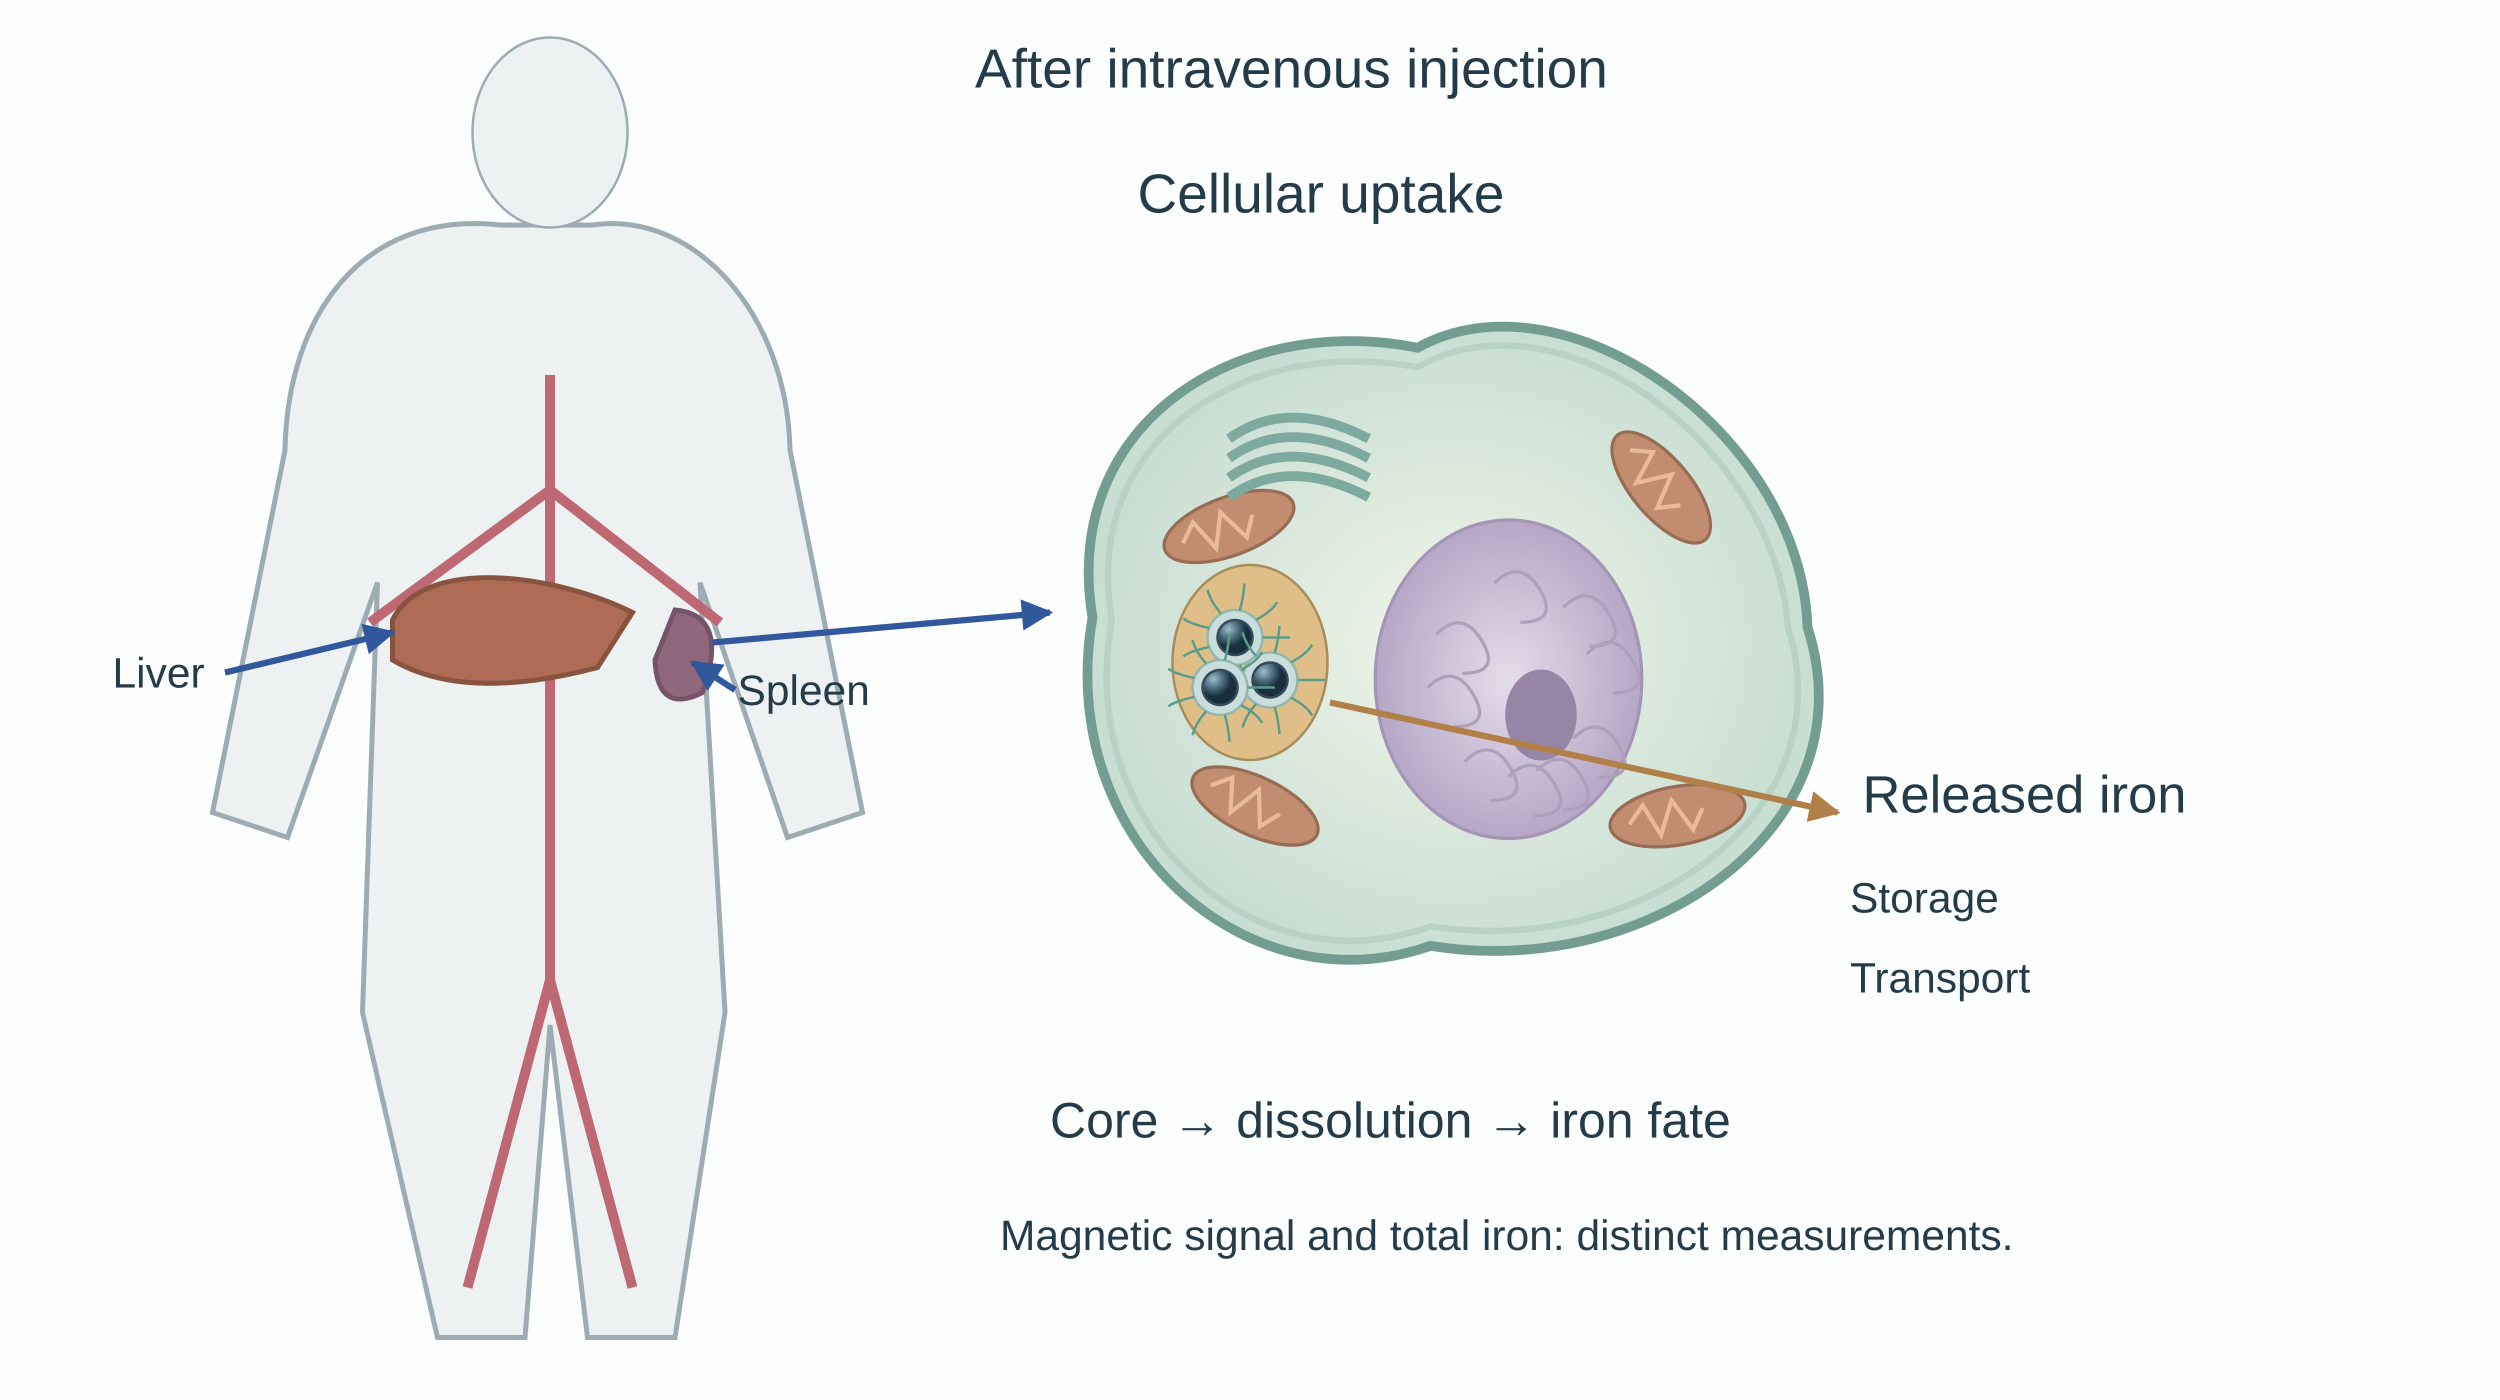
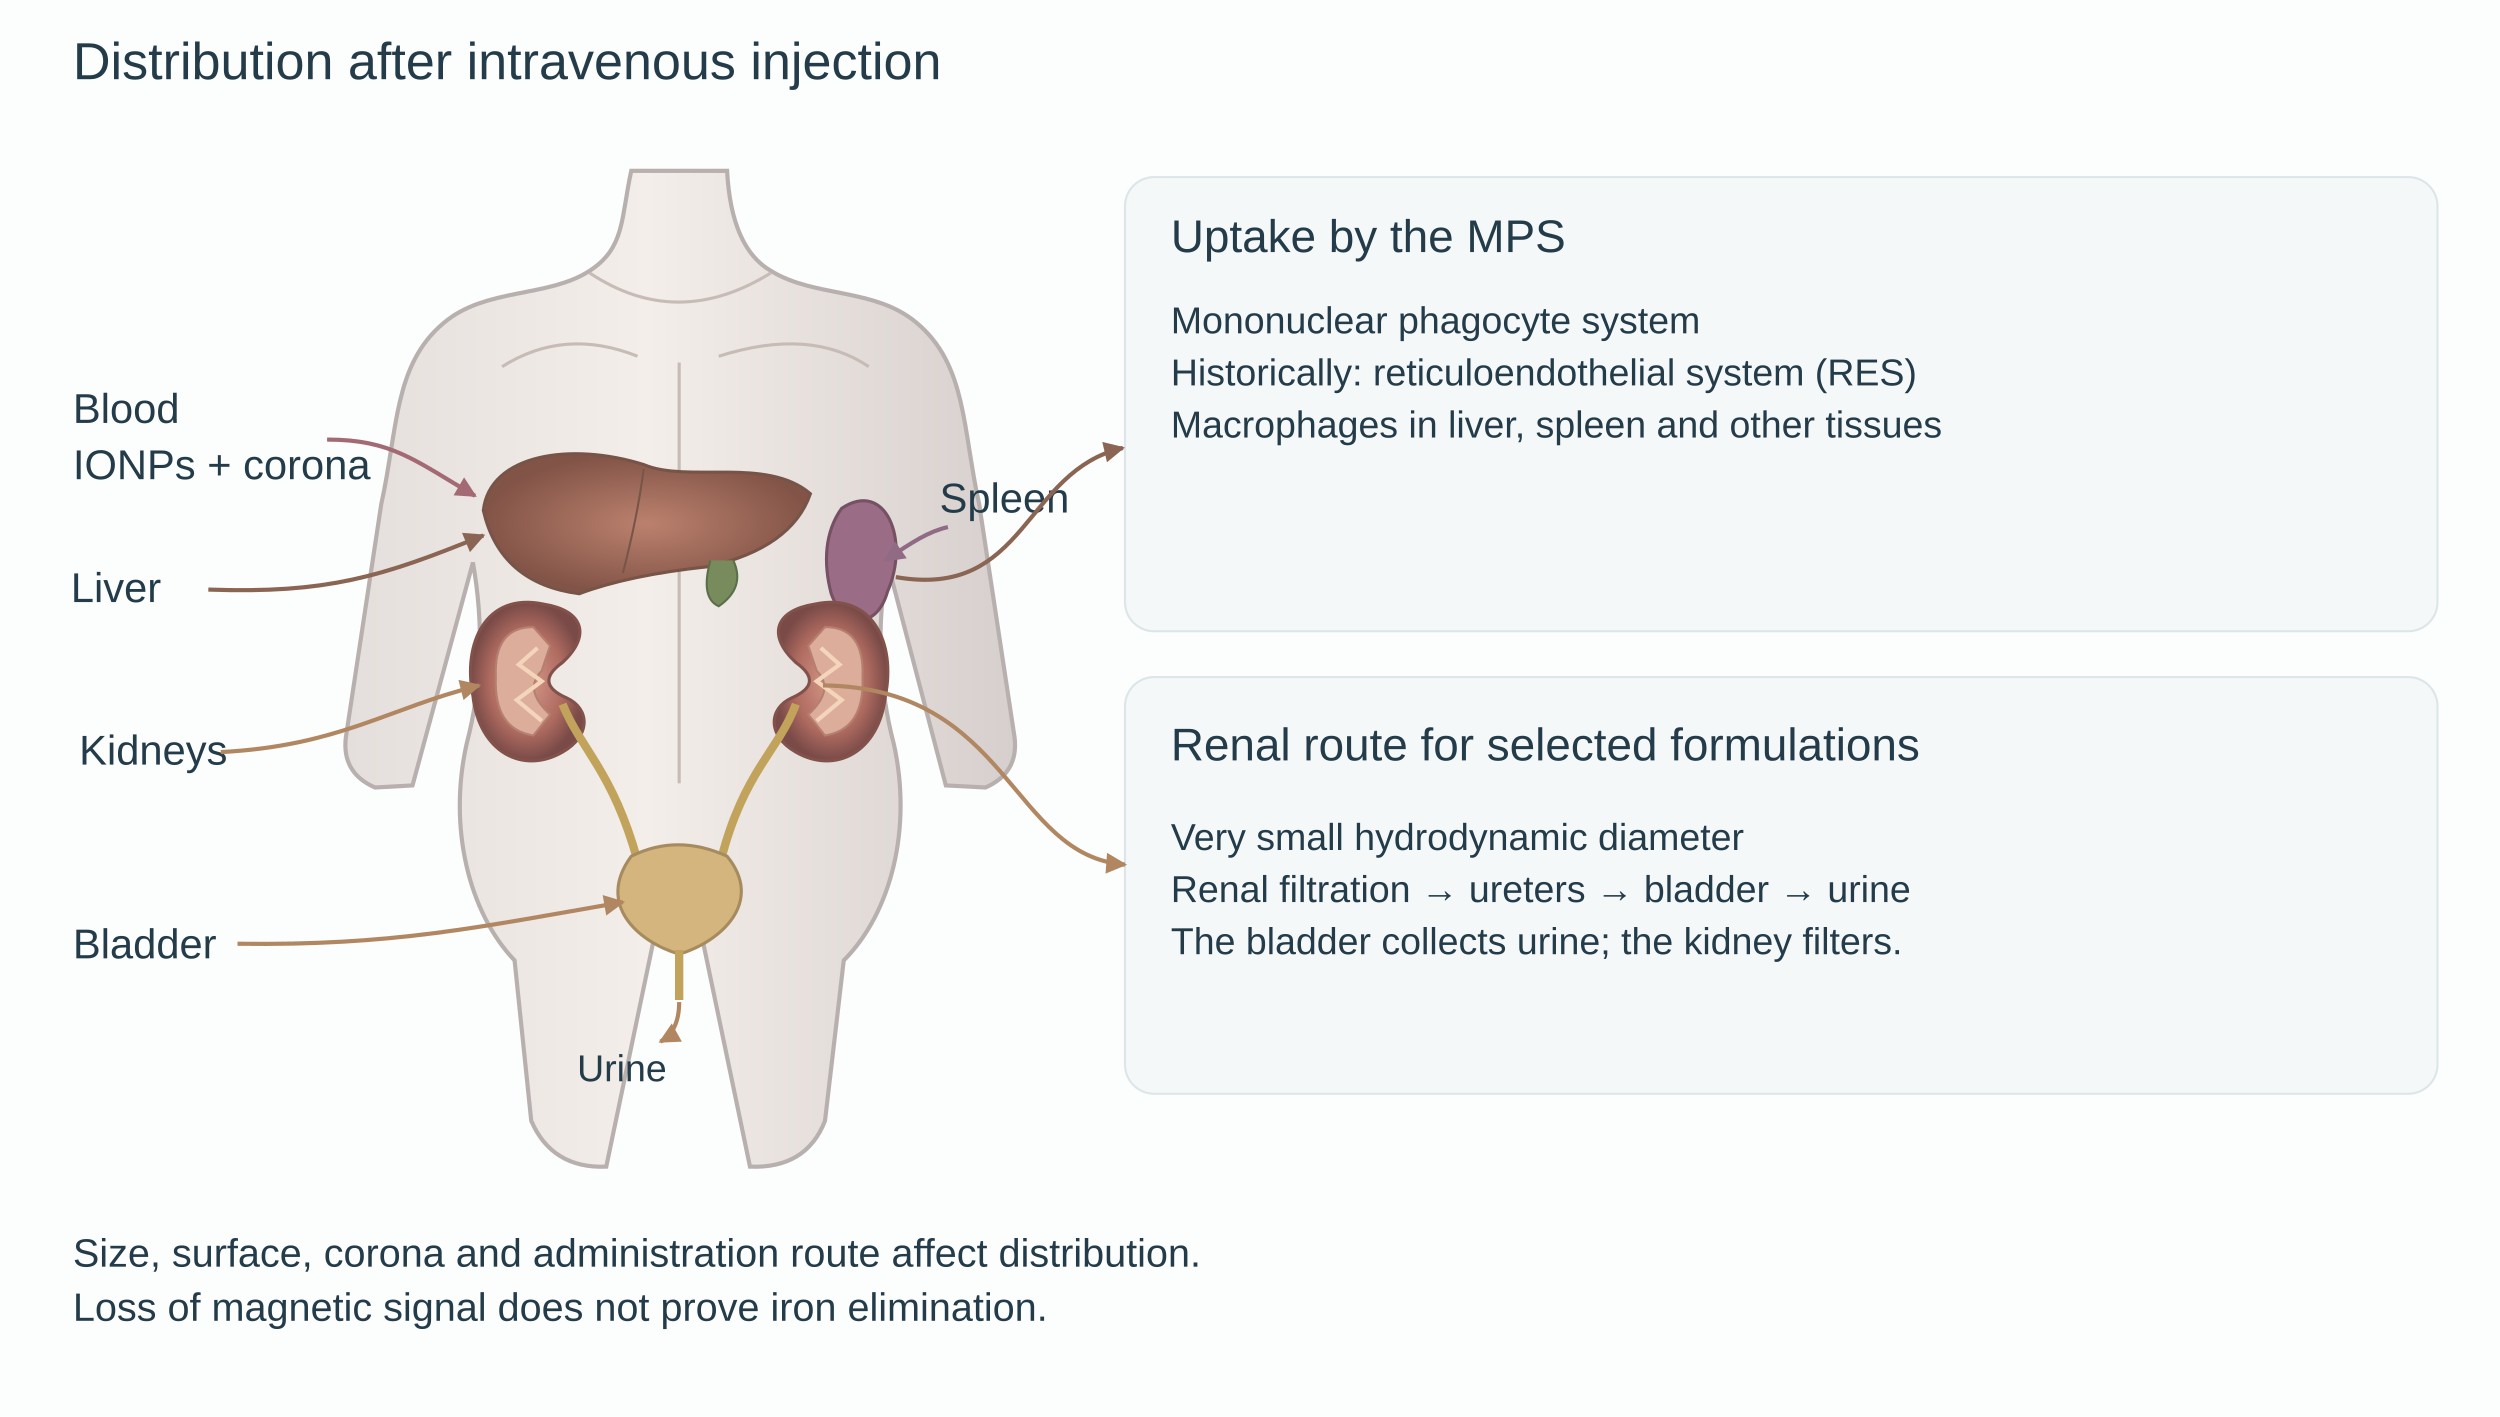
- <svg xmlns="http://www.w3.org/2000/svg" viewBox="0 0 1000 560" role="img">
+ <svg xmlns="http://www.w3.org/2000/svg" viewBox="0 0 1200 680" role="img">
  <defs>
+     <linearGradient id="skin" x1="0" x2="1">
+       <stop stop-color="#e4dfdc" />
+       <stop offset=".45" stop-color="#f4eeea" />
+       <stop offset="1" stop-color="#d6cfcd" />
+     </linearGradient>
+     <radialGradient id="organ">
+       <stop stop-color="#bc816e" />
+       <stop offset="1" stop-color="#825447" />
+     </radialGradient>
+     <radialGradient id="kidney">
+       <stop stop-color="#d59989" />
+       <stop offset=".65" stop-color="#af6b60" />
+       <stop offset="1" stop-color="#794a47" />
+     </radialGradient>
    <radialGradient id="core" cx="32%" cy="26%">
      <stop stop-color="#a4bdc8" />
      <stop offset=".5" stop-color="#527285" />
      <stop offset="1" stop-color="#192f3c" />
    </radialGradient>
    <radialGradient id="cyto">
      <stop stop-color="#f2f5e9" />
      <stop offset="1" stop-color="#c8ded3" />
    </radialGradient>
    <radialGradient id="nucleus">
      <stop stop-color="#e5dcea" />
      <stop offset="1" stop-color="#b5a7c5" />
    </radialGradient>
    <marker id="arrow" viewBox="0 0 10 10" refX="9" refY="5" markerWidth="5" markerHeight="5" orient="auto-start-reverse">
      <path d="M0 0L10 5L0 10Z" fill="context-stroke" />
    </marker>
  </defs>
-   <rect width="1000" height="560" fill="#fcfdfd" />
+   <rect width="1200" height="680" fill="#fcfdfd" />
  <g font-family="Arial,sans-serif" fill="#243c4a">
-     <text x="390" y="35" font-size="22">After intravenous injection</text>
-     <path d="M200 90C145 84 115 126 114 180L85 325L115 335L151 233L145 405L175 535H210L220 410L235 535H270L290 405L280 233L315 335L345 325L316 180C315 126 278 84 237 90Z" fill="#edf1f1" stroke="#9cacb2" stroke-width="2" />
-     <ellipse cx="220" cy="53" rx="31" ry="38" fill="#edf1f1" stroke="#9cacb2" />
-     <path d="M220 150V392M220 196L148 249M220 196L288 249M220 392L187 515M220 392L253 515" fill="none" stroke="#bd6872" stroke-width="4" />
-     <path d="M157 248C170 222 223 230 253 245L239 267Q186 281 157 264Z" fill="#ae6b56" stroke="#88543f" stroke-width="2" />
-     <path d="M270 244Q292 246 281 277Q263 286 262 264Z" fill="#91677e" stroke="#755368" stroke-width="2" />
-     <text x="45" y="275" font-size="17">Liver</text>
-     <path d="M90 269L157 253" fill="none" stroke="#31579c" stroke-width="2.5" marker-end="url(#arrow)" />
-     <text x="295" y="282" font-size="17">Spleen</text>
-     <path d="M294 276L277 265" fill="none" stroke="#31579c" stroke-width="2.5" marker-end="url(#arrow)" />
-     <path d="M285 257L420 245" fill="none" stroke="#31579c" stroke-width="2.5" marker-end="url(#arrow)" />
-     <g transform="translate(580 260) scale(1.3)">
-       <path d="M-110 -10C-120 -70 -65 -104 -10 -93C35 -118 108 -67 110 -7C130 55 60 102 -6 91C-62 111 -122 59 -110 -10Z" fill="url(#cyto)" stroke="#739d91" stroke-width="3" />
-       <path d="M-104 -9C-114 -65 -63 -97 -10 -87C34 -112 100 -63 104 -7C122 51 58 95 -6 85C-60 105 -116 55 -104 -9Z" fill="none" stroke="#b8d3c6" stroke-width="2" />
-       <ellipse cx="18" cy="9" rx="41" ry="49" fill="url(#nucleus)" stroke="#a494b5" />
-       <ellipse cx="28" cy="20" rx="11" ry="14" fill="#9685a5" stroke="none" />
-       <path d="M18.0 39.0q8 -8 14 2t-6 10" fill="none" stroke="#aea0bd" stroke-width="1" />
-       <path d="M34.887 -13.122q8 -8 14 2t-6 10" fill="none" stroke="#aea0bd" stroke-width="1" />
-       <path d="M-6.904 11.625q8 -8 14 2t-6 10" fill="none" stroke="#aea0bd" stroke-width="1" />
-       <path d="M37.842 27.251q8 -8 14 2t-6 10" fill="none" stroke="#aea0bd" stroke-width="1" />
-       <path d="M13.642 -20.541q8 -8 14 2t-6 10" fill="none" stroke="#aea0bd" stroke-width="1" />
-       <path d="M4.586 34.316q8 -8 14 2t-6 10" fill="none" stroke="#aea0bd" stroke-width="1" />
-       <path d="M42.141 1.205q8 -8 14 2t-6 10" fill="none" stroke="#aea0bd" stroke-width="1" />
-       <path d="M-4.189 -4.82q8 -8 14 2t-6 10" fill="none" stroke="#aea0bd" stroke-width="1" />
-       <path d="M26.583 37.177q8 -8 14 2t-6 10" fill="none" stroke="#aea0bd" stroke-width="1" />
-       <g transform="translate(-68 -38) rotate(-20)">
-         <ellipse cx="0" cy="0" rx="21" ry="9" fill="#c18c70" stroke="#976c53" />
-         <path d="M-15 0l5 -5l4 10l5 -10l5 10l4 -6" fill="none" stroke="#e8b99a" stroke-width="1.3" />
-       </g>
-       <g transform="translate(-60 48) rotate(25)">
-         <ellipse cx="0" cy="0" rx="21" ry="9" fill="#c18c70" stroke="#976c53" />
-         <path d="M-15 0l5 -5l4 10l5 -10l5 10l4 -6" fill="none" stroke="#e8b99a" stroke-width="1.3" />
-       </g>
-       <g transform="translate(65 -50) rotate(50)">
-         <ellipse cx="0" cy="0" rx="21" ry="9" fill="#c18c70" stroke="#976c53" />
-         <path d="M-15 0l5 -5l4 10l5 -10l5 10l4 -6" fill="none" stroke="#e8b99a" stroke-width="1.3" />
-       </g>
-       <g transform="translate(70 51) rotate(-10)">
-         <ellipse cx="0" cy="0" rx="21" ry="9" fill="#c18c70" stroke="#976c53" />
-         <path d="M-15 0l5 -5l4 10l5 -10l5 10l4 -6" fill="none" stroke="#e8b99a" stroke-width="1.3" />
-       </g>
-       <path d="M-25 -65q-25 -13 -43 0" fill="none" stroke="#7da99e" stroke-width="3" />
-       <path d="M-25 -59q-25 -13 -43 0" fill="none" stroke="#7da99e" stroke-width="3" />
-       <path d="M-25 -53q-25 -13 -43 0" fill="none" stroke="#7da99e" stroke-width="3" />
-       <path d="M-25 -47q-25 -13 -43 0" fill="none" stroke="#7da99e" stroke-width="3" />
+     <text x="35" y="38" font-size="25">Distribution after intravenous injection</text>
+     <path d="M303 82C298 105 300 119 283 130C263 143 233 138 213 155C189 175 191 206 183 242L166 354Q164 371 180 378L198 377L227 270Q235 315 224 357C215 397 225 438 247 461L255 538Q265 561 291 560L314 450Q326 437 337 450L360 560Q387 561 396 538L405 461C428 438 438 397 429 357Q418 315 426 270L454 377L473 378Q489 371 487 354L470 242C462 206 464 175 440 155C420 138 391 143 370 130Q351 119 349 82Z" fill="url(#skin)" stroke="#b8b0ae" stroke-width="2" />
+     <path d="M283 131Q325 159 370 131M241 176Q271 157 306 171M345 171Q389 157 417 176M326 174V376" fill="none" stroke="#c7bbb6" stroke-width="1.5" />
+     <path d="M232 245C235 218 274 212 309 223C330 232 368 219 389 237Q380 263 340 272Q302 276 278 285Q240 280 232 245Z" fill="url(#organ)" stroke="#775447" stroke-width="1.5" />
+     <path d="M309 225Q306 248 299 275" fill="none" stroke="#785549" stroke-width="1" />
+     <path d="M341 269q-5 18 4 22q13 -9 7 -22" fill="#788b5c" stroke="#596f48" stroke-width="1" />
+     <path d="M404 244C425 230 437 259 426 284C421 302 405 302 399 285C395 270 396 255 404 244Z" fill="#9b6c85" stroke="#765063" stroke-width="1.5" />
+     <g transform="translate(269 327) scale(1 1)">
+       <path d="M-8 -37C-36 -43 -47 -18 -42 7C-39 34 -18 45 1 34C15 26 14 13 3 8Q-13 1 1 -9C15 -22 11 -34 -8 -37Z" fill="url(#kidney)" stroke="#81514a" stroke-width="1.5" />
+       <path d="M-13 -26Q-32 -26 -31 -2Q-32 23 -13 26L-5 16Q-18 4 -9 -5L-5 -17Z" fill="#dbad9a" stroke="#b58070" stroke-width="1" />
+       <path d="M-11 -16L-20 -8L-9 0L-21 9L-9 19" fill="none" stroke="#f3d5bb" stroke-width="2" />
    </g>
-     <text x="455" y="85" font-size="22">Cellular uptake</text>
-     <ellipse cx="500" cy="265" rx="31" ry="39" fill="#dfbf87" stroke="#a68d5e" />
-     <ellipse cx="494" cy="255" rx="11" ry="11" fill="#c9dedc" stroke="#93b7ad" />
-     <ellipse cx="494" cy="255" rx="7" ry="7" fill="url(#core)" stroke="#344c5a" />
-     <path d="M505.0 255.0q8.0 0.0 11.0 0.0" fill="none" stroke="#5b9c8b" stroke-width="1" />
-     <path d="M502.426 262.071q6.128 3.214 8.426 7.071" fill="none" stroke="#5b9c8b" stroke-width="1" />
-     <path d="M495.91 265.833q1.389 4.924 1.91 10.833" fill="none" stroke="#5b9c8b" stroke-width="1" />
-     <path d="M488.5 264.526q-4 4.33 -5.5 9.526" fill="none" stroke="#5b9c8b" stroke-width="1" />
-     <path d="M483.663 258.762q-7.518 1.71 -10.337 3.762" fill="none" stroke="#5b9c8b" stroke-width="1" />
-     <path d="M483.663 251.238q-7.518 -1.71 -10.337 -3.762" fill="none" stroke="#5b9c8b" stroke-width="1" />
-     <path d="M488.5 245.474q-4 -4.33 -5.5 -9.526" fill="none" stroke="#5b9c8b" stroke-width="1" />
-     <path d="M495.91 244.167q1.389 -4.924 1.91 -10.833" fill="none" stroke="#5b9c8b" stroke-width="1" />
-     <path d="M502.426 247.929q6.128 -3.214 8.426 -7.071" fill="none" stroke="#5b9c8b" stroke-width="1" />
-     <ellipse cx="508" cy="272" rx="11" ry="11" fill="#c9dedc" stroke="#93b7ad" />
-     <ellipse cx="508" cy="272" rx="7" ry="7" fill="url(#core)" stroke="#344c5a" />
-     <path d="M519.0 272.0q8.0 0.0 11.0 0.0" fill="none" stroke="#5b9c8b" stroke-width="1" />
-     <path d="M516.426 279.071q6.128 3.214 8.426 7.071" fill="none" stroke="#5b9c8b" stroke-width="1" />
-     <path d="M509.91 282.833q1.389 4.924 1.91 10.833" fill="none" stroke="#5b9c8b" stroke-width="1" />
-     <path d="M502.5 281.526q-4 4.33 -5.5 9.526" fill="none" stroke="#5b9c8b" stroke-width="1" />
-     <path d="M497.663 275.762q-7.518 1.71 -10.337 3.762" fill="none" stroke="#5b9c8b" stroke-width="1" />
-     <path d="M497.663 268.238q-7.518 -1.71 -10.337 -3.762" fill="none" stroke="#5b9c8b" stroke-width="1" />
-     <path d="M502.5 262.474q-4 -4.33 -5.5 -9.526" fill="none" stroke="#5b9c8b" stroke-width="1" />
-     <path d="M509.91 261.167q1.389 -4.924 1.91 -10.833" fill="none" stroke="#5b9c8b" stroke-width="1" />
-     <path d="M516.426 264.929q6.128 -3.214 8.426 -7.071" fill="none" stroke="#5b9c8b" stroke-width="1" />
-     <ellipse cx="488" cy="275" rx="11" ry="11" fill="#c9dedc" stroke="#93b7ad" />
-     <ellipse cx="488" cy="275" rx="7" ry="7" fill="url(#core)" stroke="#344c5a" />
-     <path d="M499.0 275.0q8.0 0.0 11.0 0.0" fill="none" stroke="#5b9c8b" stroke-width="1" />
-     <path d="M496.426 282.071q6.128 3.214 8.426 7.071" fill="none" stroke="#5b9c8b" stroke-width="1" />
-     <path d="M489.91 285.833q1.389 4.924 1.91 10.833" fill="none" stroke="#5b9c8b" stroke-width="1" />
-     <path d="M482.5 284.526q-4 4.33 -5.5 9.526" fill="none" stroke="#5b9c8b" stroke-width="1" />
-     <path d="M477.663 278.762q-7.518 1.71 -10.337 3.762" fill="none" stroke="#5b9c8b" stroke-width="1" />
-     <path d="M477.663 271.238q-7.518 -1.71 -10.337 -3.762" fill="none" stroke="#5b9c8b" stroke-width="1" />
-     <path d="M482.5 265.474q-4 -4.33 -5.5 -9.526" fill="none" stroke="#5b9c8b" stroke-width="1" />
-     <path d="M489.91 264.167q1.389 -4.924 1.91 -10.833" fill="none" stroke="#5b9c8b" stroke-width="1" />
-     <path d="M496.426 267.929q6.128 -3.214 8.426 -7.071" fill="none" stroke="#5b9c8b" stroke-width="1" />
-     <path d="M532 281L735 325" fill="none" stroke="#b18049" stroke-width="2.5" marker-end="url(#arrow)" />
-     <text x="745" y="325" font-size="21">Released iron</text>
-     <text x="740" y="365" font-size="17">Storage</text>
-     <text x="740" y="397" font-size="17">Transport</text>
-     <text x="420" y="455" font-size="20">Core → dissolution → iron fate</text>
-     <text x="400" y="500" font-size="17">Magnetic signal and total iron: distinct measurements.</text>
+     <g transform="translate(383 327) scale(-1 1)">
+       <path d="M-8 -37C-36 -43 -47 -18 -42 7C-39 34 -18 45 1 34C15 26 14 13 3 8Q-13 1 1 -9C15 -22 11 -34 -8 -37Z" fill="url(#kidney)" stroke="#81514a" stroke-width="1.5" />
+       <path d="M-13 -26Q-32 -26 -31 -2Q-32 23 -13 26L-5 16Q-18 4 -9 -5L-5 -17Z" fill="#dbad9a" stroke="#b58070" stroke-width="1" />
+       <path d="M-11 -16L-20 -8L-9 0L-21 9L-9 19" fill="none" stroke="#f3d5bb" stroke-width="2" />
+     </g>
+     <path d="M270 338C279 360 294 370 306 413M382 338C374 360 357 370 346 413" fill="none" stroke="#c2a35b" stroke-width="4" />
+     <path d="M303 411Q325 400 349 411C367 433 346 452 326 458C306 452 286 434 303 411Z" fill="#d3b57d" stroke="#a68b5f" stroke-width="1.5" />
+     <path d="M326 456V480" fill="none" stroke="#c2a35b" stroke-width="4" />
+     <text x="35" y="203" font-size="20">Blood</text>
+     <text x="35" y="230" font-size="20">IONPs + corona</text>
+     <path d="M157 211C188 211 199 221 228 238" fill="none" stroke="#a36a73" stroke-width="2" marker-end="url(#arrow)" />
+     <text x="34" y="289" font-size="20">Liver</text>
+     <path d="M100 283C157 285 183 277 232 257" fill="none" stroke="#8b6554" stroke-width="2" marker-end="url(#arrow)" />
+     <text x="451" y="246" font-size="20">Spleen</text>
+     <path d="M455 253C446 255 438 260 425 269" fill="none" stroke="#916a84" stroke-width="2" marker-end="url(#arrow)" />
+     <text x="38" y="367" font-size="20">Kidneys</text>
+     <path d="M106 361C163 358 186 340 230 329" fill="none" stroke="#b08761" stroke-width="2" marker-end="url(#arrow)" />
+     <text x="35" y="460" font-size="20">Bladder</text>
+     <path d="M114 453C189 454 230 445 299 433" fill="none" stroke="#b08761" stroke-width="2" marker-end="url(#arrow)" />
+     <text x="277" y="519" font-size="18">Urine</text>
+     <path d="M326 481Q326 495 317 500" fill="none" stroke="#b08761" stroke-width="2" marker-end="url(#arrow)" />
+     <rect x="540" y="85" width="630" height="218" rx="14" fill="#f5f8f8" stroke="#dce5e7" />
+     <text x="562" y="121" font-size="22">Uptake by the MPS</text>
+     <text x="562" y="160" font-size="18">Mononuclear phagocyte system</text>
+     <text x="562" y="185" font-size="18">Historically: reticuloendothelial system (RES)</text>
+     <text x="562" y="210" font-size="18">Macrophages in liver, spleen and other tissues</text>
+     <path d="M430 277C493 288 491 226 539 215" fill="none" stroke="#8b6554" stroke-width="2" marker-end="url(#arrow)" />
+     <rect x="540" y="325" width="630" height="200" rx="14" fill="#f5f8f8" stroke="#dce5e7" />
+     <text x="562" y="365" font-size="22">Renal route for selected formulations</text>
+     <text x="562" y="408" font-size="18">Very small hydrodynamic diameter</text>
+     <text x="562" y="433" font-size="18">Renal filtration → ureters → bladder → urine</text>
+     <text x="562" y="458" font-size="18">The bladder collects urine; the kidney filters.</text>
+     <path d="M395 329C485 330 485 411 540 415" fill="none" stroke="#b08761" stroke-width="2" marker-end="url(#arrow)" />
+     <text x="35" y="608" font-size="19">Size, surface, corona and administration route affect distribution.</text>
+     <text x="35" y="634" font-size="19">Loss of magnetic signal does not prove iron elimination.</text>
  </g>
</svg>
